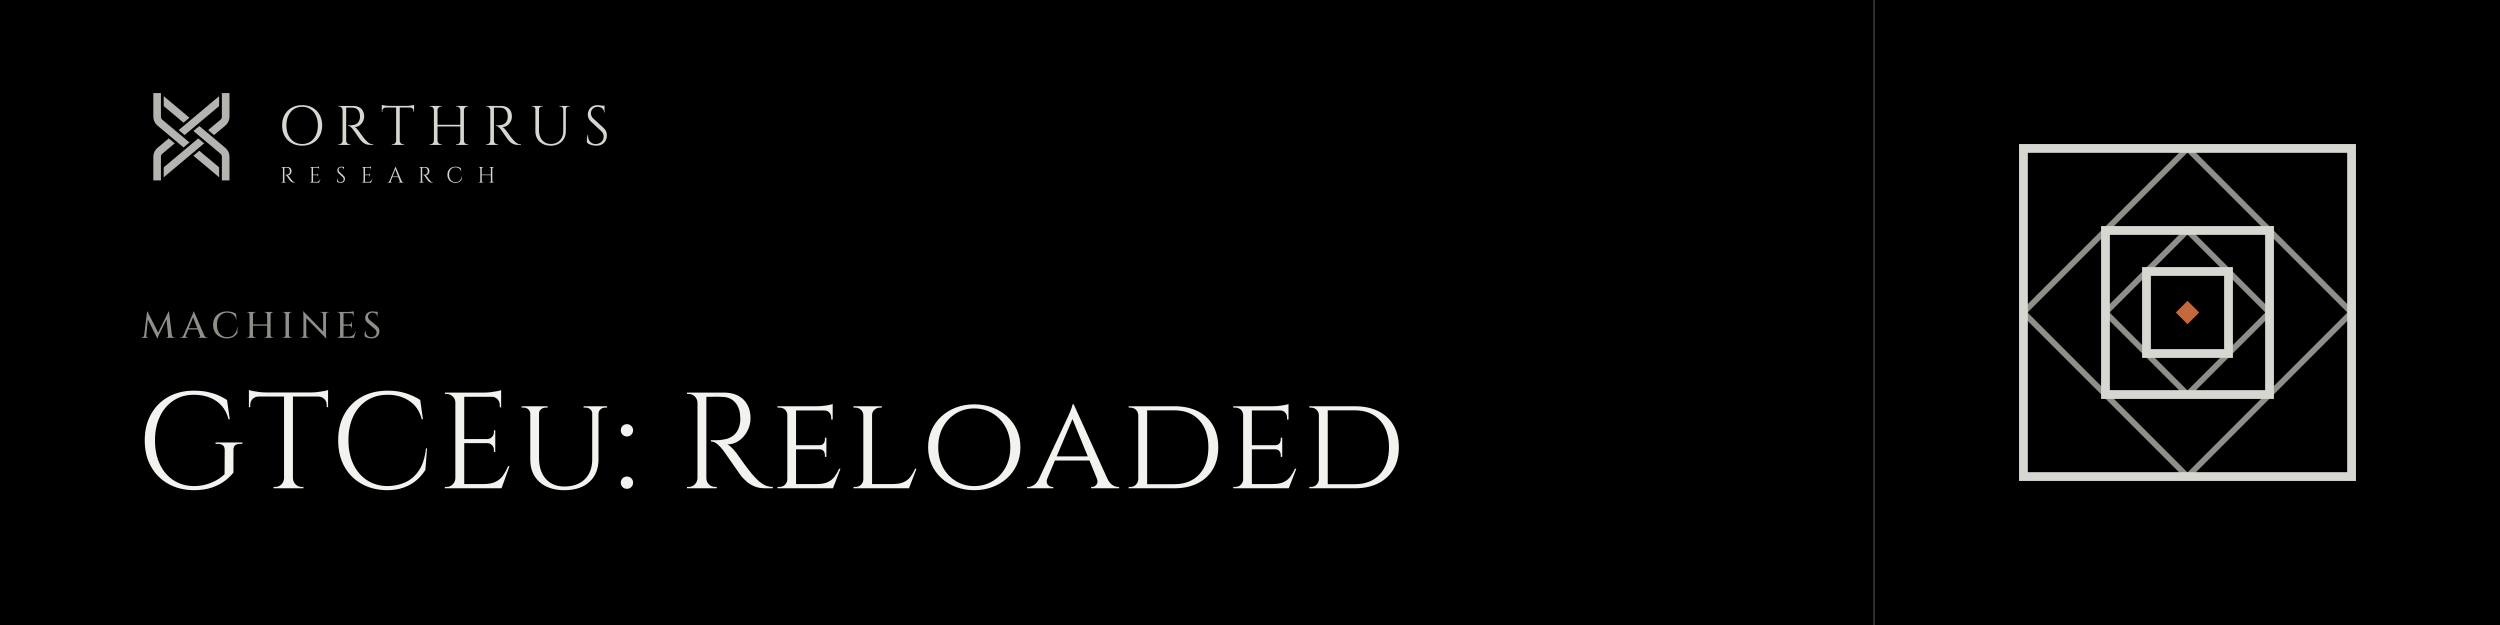
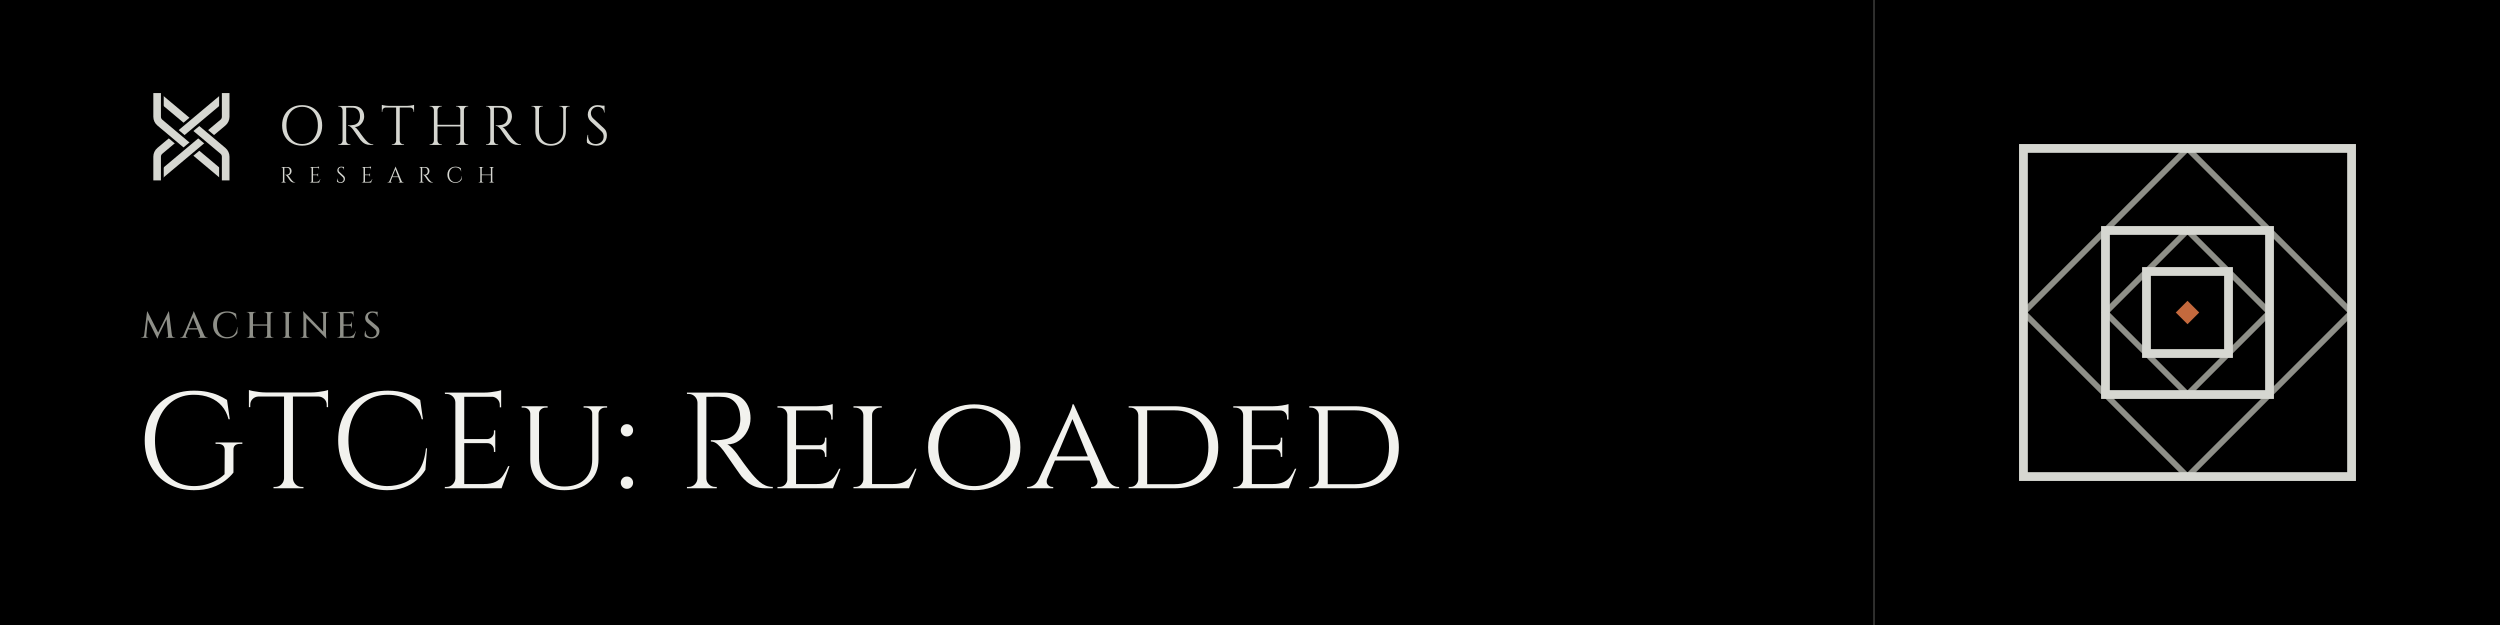
<svg xmlns="http://www.w3.org/2000/svg" width="1280" height="320" viewBox="0 0 1280 320" role="img" aria-label="GTCEu: Reloaded, by Orthrus Research">
  <rect width="1280" height="320" fill="#000" />
  <svg x="72" y="44" width="52" height="52" viewBox="-100 -100 200 200">
    <clipPath id="m0c">
      <rect x="-200" y="-100" width="255" height="200" />
    </clipPath>
    <mask id="m0m" maskUnits="userSpaceOnUse" x="-100" y="-100" width="200" height="200">
-       <rect x="-100" y="-100" width="200" height="200" fill="#D6D7D1" />
+       <rect x="-100" y="-100" width="200" height="200" fill="#fff" />
      <path d="M22.98 5.05L-22.98 43.62" stroke="#000" stroke-width="25" />
    </mask>
    <g clip-path="url(#m0c)">
      <path d="M-67.5 -86L-67.5 -39.3A15 15 0 0 0 -62.14 -27.81L106.39 113.6" fill="none" stroke="#D6D7D1" stroke-width="15" mask="url(#m0m)" />
    </g>
    <clipPath id="m1c">
      <rect x="-55" y="-100" width="255" height="200" />
    </clipPath>
    <mask id="m1m" maskUnits="userSpaceOnUse" x="-100" y="-100" width="200" height="200">
-       <rect x="-100" y="-100" width="200" height="200" fill="#D6D7D1" />
+       <rect x="-100" y="-100" width="200" height="200" fill="#fff" />
      <path d="M22.98 -43.62L-22.98 -5.05" stroke="#000" stroke-width="25" />
    </mask>
    <g clip-path="url(#m1c)">
      <path d="M67.5 86L67.5 39.3A15 15 0 0 0 62.14 27.81L-106.39 -113.6" fill="none" stroke="#D6D7D1" stroke-width="15" mask="url(#m1m)" />
    </g>
    <clipPath id="m2c">
      <rect x="-200" y="-100" width="255" height="200" />
    </clipPath>
    <mask id="m2m" maskUnits="userSpaceOnUse" x="-100" y="-100" width="200" height="200">
-       <rect x="-100" y="-100" width="200" height="200" fill="#D6D7D1" />
+       <rect x="-100" y="-100" width="200" height="200" fill="#fff" />
      <path d="M-51.98 -19.28L-6.02 19.28" stroke="#000" stroke-width="25" />
    </mask>
    <g clip-path="url(#m2c)">
      <path d="M-67.5 86L-67.5 39.3A15 15 0 0 1 -62.14 27.81L106.39 -113.6" fill="none" stroke="#D6D7D1" stroke-width="15" mask="url(#m2m)" />
    </g>
    <clipPath id="m3c">
      <rect x="-55" y="-100" width="255" height="200" />
    </clipPath>
    <mask id="m3m" maskUnits="userSpaceOnUse" x="-100" y="-100" width="200" height="200">
-       <rect x="-100" y="-100" width="200" height="200" fill="#D6D7D1" />
+       <rect x="-100" y="-100" width="200" height="200" fill="#fff" />
      <path d="M6.02 -19.28L51.98 19.28" stroke="#000" stroke-width="25" />
    </mask>
    <g clip-path="url(#m3c)">
      <path d="M67.5 -86L67.5 -39.3A15 15 0 0 1 62.14 -27.81L-106.39 113.6" fill="none" stroke="#D6D7D1" stroke-width="15" mask="url(#m3m)" />
    </g>
  </svg>
  <g transform="translate(142.45 74.19)">
    <g fill="#d6d7d1">
      <path transform="translate(0.00 0.00) scale(0.02852 -0.02852)" d="M429,714Q536,714 617,668.5Q698,623 743.5,541Q789,459 789,350Q789,241 743.5,159Q698,77 617,31.5Q536,-14 429,-14Q323,-14 242,31.5Q161,77 115.5,159Q70,241 70,350Q70,459 115.5,541Q161,623 242,668.5Q323,714 429,714ZM429,16Q514,16 577.5,58Q641,100 676.5,175Q712,250 712,350Q712,450 676.5,525Q641,600 577.5,642Q514,684 429,684Q345,684 281.5,642Q218,600 182.5,525Q147,450 147,350Q147,250 182.5,175Q218,100 281.5,58Q345,16 429,16Z" />
      <path transform="translate(29.03 0.00) scale(0.02852 -0.02852)" d="M189,700L330,700Q375,700 411.5,687Q448,674 473,649.5Q498,625 511.5,590.5Q525,556 525,512Q525,464 502.5,420Q480,376 441.5,348.5Q403,321 355,321Q372,314 392,292.5Q412,271 427,251Q427,251 440.5,231.5Q454,212 474.5,184Q495,156 516,129Q537,102 552,86Q572,64 592,47Q612,30 635.5,20Q659,10 688,10L688,0L633,0Q587,0 553.5,14Q520,28 497,48.5Q474,69 458,88Q455,92 441.5,111Q428,130 409.5,156.5Q391,183 373,209Q355,235 342,253.5Q329,272 327,275Q308,300 285,321Q262,342 235,342L235,352Q235,352 250.5,351.5Q266,351 288,352Q314,353 345,360Q376,367 403,389Q430,411 444,456Q447,467 449,483.5Q451,500 450,516Q449,584 415.5,624.5Q382,665 326,668Q298,670 268.5,669.5Q239,669 219,669Q199,669 199,669Q199,670 196.5,677.5Q194,685 191.5,692.5Q189,700 189,700ZM202,700L202,0L137,0L137,700L202,700ZM140,73L140,0L60,0L60,10Q60,10 66.5,10Q73,10 73,10Q99,10 117.5,28.5Q136,47 137,73L140,73ZM140,627L137,627Q136,653 117.5,671.5Q99,690 73,690Q73,690 66.5,690Q60,690 60,690L60,700L140,700L140,627ZM199,73L202,73Q202,47 221,28.5Q240,10 266,10Q266,10 272,10Q278,10 278,10L278,0L199,0L199,73Z" />
      <path transform="translate(52.47 0.00) scale(0.02852 -0.02852)" d="M342,697L342,0L277,0L277,697L342,697ZM599,701L599,671L20,671L20,701L599,701ZM599,674L599,593L589,594L589,611Q589,636 571.5,653Q554,670 530,671L530,674L599,674ZM599,719L599,690L477,701Q499,701 523.5,704Q548,707 569,711Q590,715 599,719ZM280,73L280,0L200,0L200,10Q200,10 206.5,10Q213,10 213,10Q239,10 257.5,28.5Q276,47 277,73L280,73ZM339,73L342,73Q343,47 361.5,28.5Q380,10 406,10Q406,10 412.5,10Q419,10 419,10L419,0L339,0L339,73ZM89,674L89,671Q64,670 47,653Q30,636 30,611L30,594L20,593L20,674L89,674ZM20,719Q30,715 50.5,711Q71,707 96,704Q121,701 142,701L20,690L20,719Z" />
      <path transform="translate(75.80 0.00) scale(0.02852 -0.02852)" d="M676,700L676,0L611,0L611,700L676,700ZM202,700L202,0L137,0L137,700L202,700ZM620,361L620,331L192,331L192,361L620,361ZM140,73L140,0L60,0L60,10Q60,10 66.5,10Q73,10 73,10Q99,10 117.5,28.5Q136,47 137,73L140,73ZM140,627L137,627Q136,653 117.5,671.5Q99,690 73,690Q73,690 66.5,690Q60,690 60,690L60,700L140,700L140,627ZM199,73L202,73Q203,47 221.5,28.5Q240,10 266,10Q266,10 272,10Q278,10 279,10L279,0L199,0L199,73ZM199,627L199,700L279,700L279,690Q278,690 272,690Q266,690 266,690Q240,690 221.5,671.5Q203,653 202,627L199,627ZM614,73L614,0L534,0L534,10Q535,10 541,10Q547,10 547,10Q573,10 592,28.5Q611,47 611,73L614,73ZM614,627L611,627Q611,653 592,671.5Q573,690 547,690Q547,690 541,690Q535,690 534,690L534,700L614,700L614,627ZM673,73L676,73Q677,47 695.5,28.5Q714,10 740,10Q740,10 746.5,10Q753,10 753,10L753,0L673,0L673,73ZM673,627L673,700L753,700L753,690Q753,690 746.5,690Q740,690 740,690Q714,690 695.5,671.5Q677,653 676,627L673,627Z" />
      <path transform="translate(104.68 0.00) scale(0.02852 -0.02852)" d="M189,700L330,700Q375,700 411.5,687Q448,674 473,649.5Q498,625 511.5,590.5Q525,556 525,512Q525,464 502.5,420Q480,376 441.5,348.5Q403,321 355,321Q372,314 392,292.5Q412,271 427,251Q427,251 440.5,231.5Q454,212 474.5,184Q495,156 516,129Q537,102 552,86Q572,64 592,47Q612,30 635.5,20Q659,10 688,10L688,0L633,0Q587,0 553.5,14Q520,28 497,48.5Q474,69 458,88Q455,92 441.5,111Q428,130 409.5,156.5Q391,183 373,209Q355,235 342,253.5Q329,272 327,275Q308,300 285,321Q262,342 235,342L235,352Q235,352 250.5,351.5Q266,351 288,352Q314,353 345,360Q376,367 403,389Q430,411 444,456Q447,467 449,483.5Q451,500 450,516Q449,584 415.5,624.5Q382,665 326,668Q298,670 268.5,669.5Q239,669 219,669Q199,669 199,669Q199,670 196.5,677.5Q194,685 191.5,692.5Q189,700 189,700ZM202,700L202,0L137,0L137,700L202,700ZM140,73L140,0L60,0L60,10Q60,10 66.5,10Q73,10 73,10Q99,10 117.5,28.5Q136,47 137,73L140,73ZM140,627L137,627Q136,653 117.5,671.5Q99,690 73,690Q73,690 66.5,690Q60,690 60,690L60,700L140,700L140,627ZM199,73L202,73Q202,47 221,28.5Q240,10 266,10Q266,10 272,10Q278,10 278,10L278,0L199,0L199,73Z" />
      <path transform="translate(128.27 0.00) scale(0.02852 -0.02852)" d="M184,700L184,260Q184,188 210.5,133Q237,78 285,47.5Q333,17 396,17Q463,17 513,46Q563,75 591,126.5Q619,178 619,247L619,700L666,700L666,247Q666,169 632.5,110.5Q599,52 538,19Q477,-14 396,-14Q313,-14 250.5,18.5Q188,51 153.5,109.5Q119,168 119,246L119,700L184,700ZM122,700L122,640L119,640Q119,662 103.5,676Q88,690 66,690Q66,690 58,690Q50,690 50,690L50,700L122,700ZM253,700L253,690Q253,690 245,690Q237,690 237,690Q215,690 199.5,676Q184,662 184,640L182,640L182,700L253,700ZM622,700L622,640L619,640Q619,662 603.5,676Q588,690 566,690Q566,690 558,690Q550,690 550,690L550,700L622,700ZM735,700L735,690Q735,690 727,690Q719,690 719,690Q697,690 681.5,676Q666,662 666,640L664,640L664,700L735,700Z" />
      <path transform="translate(156.35 0.00) scale(0.02852 -0.02852)" d="M251,714Q267,714 285.5,712Q304,710 321.5,706.5Q339,703 353.5,699.5Q368,696 376,692L376,581L367,581Q367,629 334,656.5Q301,684 254,684Q199,684 165,649.5Q131,615 131,569Q131,550 139.5,524.5Q148,499 171,477L368,295Q398,267 408,235Q418,203 418,173Q418,90 367.5,38Q317,-14 231,-14Q207,-14 174.5,-9Q142,-4 111.5,8.5Q81,21 61,41Q58,57 58,81Q58,105 62,131.5Q66,158 73,180L82,180Q77,129 95,91Q113,53 147.5,33.5Q182,14 226,16Q281,19 320.5,54.5Q360,90 360,150Q360,179 350,202.5Q340,226 321,243L129,421Q99,449 87,482.5Q75,516 75,545Q75,587 95,626Q115,665 154.5,689.5Q194,714 251,714ZM376,704L376,683L300,683L300,704L376,704Z" />
    </g>
  </g>
  <g transform="translate(143.29 93.48)">
    <g fill="#d6d7d1">
      <path transform="translate(0.00 0.00) scale(0.01141 -0.01141)" d="M189,700L330,700Q375,700 411.5,687Q448,674 473,649.5Q498,625 511.5,590.5Q525,556 525,512Q525,464 502.5,420Q480,376 441.5,348.5Q403,321 355,321Q372,314 392,292.5Q412,271 427,251Q427,251 440.5,231.5Q454,212 474.5,184Q495,156 516,129Q537,102 552,86Q572,64 592,47Q612,30 635.5,20Q659,10 688,10L688,0L633,0Q587,0 553.5,14Q520,28 497,48.5Q474,69 458,88Q455,92 441.5,111Q428,130 409.5,156.5Q391,183 373,209Q355,235 342,253.5Q329,272 327,275Q308,300 285,321Q262,342 235,342L235,352Q235,352 250.5,351.5Q266,351 288,352Q314,353 345,360Q376,367 403,389Q430,411 444,456Q447,467 449,483.5Q451,500 450,516Q449,584 415.5,624.5Q382,665 326,668Q298,670 268.5,669.5Q239,669 219,669Q199,669 199,669Q199,670 196.5,677.5Q194,685 191.5,692.5Q189,700 189,700ZM202,700L202,0L137,0L137,700L202,700ZM140,73L140,0L60,0L60,10Q60,10 66.5,10Q73,10 73,10Q99,10 117.5,28.5Q136,47 137,73L140,73ZM140,627L137,627Q136,653 117.5,671.5Q99,690 73,690Q73,690 66.5,690Q60,690 60,690L60,700L140,700L140,627ZM199,73L202,73Q202,47 221,28.5Q240,10 266,10Q266,10 272,10Q278,10 278,10L278,0L199,0L199,73Z" />
      <path transform="translate(14.68 0.00) scale(0.01141 -0.01141)" d="M202,700L202,0L137,0L137,700L202,700ZM472,31L472,0L199,0L199,31L472,31ZM429,360L429,330L199,330L199,360L429,360ZM472,700L472,669L199,669L199,700L472,700ZM533,162L475,0L309,0L345,31Q398,31 431.5,47.5Q465,64 486,94Q507,124 523,162L533,162ZM429,332L429,266L419,266L419,281Q419,301 405,315.5Q391,330 371,330L371,332L429,332ZM429,424L429,358L371,358L371,360Q391,361 405,375.5Q419,390 419,410L419,424L429,424ZM472,672L472,592L462,592L462,610Q462,634 445,651.5Q428,669 403,670L403,672L472,672ZM472,718L472,689L350,700Q372,700 396.5,703Q421,706 442,710Q463,714 472,718ZM140,73L140,0L60,0L60,10Q60,10 66.5,10Q73,10 73,10Q99,10 117.5,28.5Q136,47 137,73L140,73ZM140,627L137,627Q137,653 118,671.5Q99,690 73,690Q73,690 67,690Q61,690 61,690L60,700L140,700L140,627Z" />
      <path transform="translate(28.56 0.00) scale(0.01141 -0.01141)" d="M251,714Q267,714 285.5,712Q304,710 321.5,706.5Q339,703 353.5,699.5Q368,696 376,692L376,581L367,581Q367,629 334,656.5Q301,684 254,684Q199,684 165,649.5Q131,615 131,569Q131,550 139.5,524.5Q148,499 171,477L368,295Q398,267 408,235Q418,203 418,173Q418,90 367.5,38Q317,-14 231,-14Q207,-14 174.5,-9Q142,-4 111.5,8.5Q81,21 61,41Q58,57 58,81Q58,105 62,131.5Q66,158 73,180L82,180Q77,129 95,91Q113,53 147.5,33.5Q182,14 226,16Q281,19 320.5,54.5Q360,90 360,150Q360,179 350,202.5Q340,226 321,243L129,421Q99,449 87,482.5Q75,516 75,545Q75,587 95,626Q115,665 154.5,689.5Q194,714 251,714ZM376,704L376,683L300,683L300,704L376,704Z" />
      <path transform="translate(41.28 0.00) scale(0.01141 -0.01141)" d="M202,700L202,0L137,0L137,700L202,700ZM472,31L472,0L199,0L199,31L472,31ZM429,360L429,330L199,330L199,360L429,360ZM472,700L472,669L199,669L199,700L472,700ZM533,162L475,0L309,0L345,31Q398,31 431.5,47.5Q465,64 486,94Q507,124 523,162L533,162ZM429,332L429,266L419,266L419,281Q419,301 405,315.5Q391,330 371,330L371,332L429,332ZM429,424L429,358L371,358L371,360Q391,361 405,375.5Q419,390 419,410L419,424L429,424ZM472,672L472,592L462,592L462,610Q462,634 445,651.5Q428,669 403,670L403,672L472,672ZM472,718L472,689L350,700Q372,700 396.5,703Q421,706 442,710Q463,714 472,718ZM140,73L140,0L60,0L60,10Q60,10 66.5,10Q73,10 73,10Q99,10 117.5,28.5Q136,47 137,73L140,73ZM140,627L137,627Q137,653 118,671.5Q99,690 73,690Q73,690 67,690Q61,690 61,690L60,700L140,700L140,627Z" />
      <path transform="translate(55.16 0.00) scale(0.01141 -0.01141)" d="M359,714L655,6L570,6L339,619L359,714ZM144,73Q137,53 142,39Q147,25 158.5,17.5Q170,10 182,10L191,10L191,0L-10,0L-10,10Q-10,10 -5.5,10Q-1,10 -1,10Q22,10 46.5,24.5Q71,39 87,73L144,73ZM359,714L368,644L117,3L57,3L313,611Q313,611 318.5,623.5Q324,636 331.5,654Q339,672 344.5,689Q350,706 350,714L359,714ZM500,273L500,243L187,243L187,273L500,273ZM545,73L627,73Q642,39 667,24.5Q692,10 715,10Q715,10 719,10Q723,10 723,10L723,0L498,0L498,10L507,10Q526,10 541,26.5Q556,43 545,73Z" />
      <path transform="translate(70.58 0.00) scale(0.01141 -0.01141)" d="M189,700L330,700Q375,700 411.5,687Q448,674 473,649.5Q498,625 511.5,590.5Q525,556 525,512Q525,464 502.5,420Q480,376 441.5,348.5Q403,321 355,321Q372,314 392,292.5Q412,271 427,251Q427,251 440.5,231.5Q454,212 474.5,184Q495,156 516,129Q537,102 552,86Q572,64 592,47Q612,30 635.5,20Q659,10 688,10L688,0L633,0Q587,0 553.5,14Q520,28 497,48.5Q474,69 458,88Q455,92 441.5,111Q428,130 409.5,156.5Q391,183 373,209Q355,235 342,253.5Q329,272 327,275Q308,300 285,321Q262,342 235,342L235,352Q235,352 250.5,351.5Q266,351 288,352Q314,353 345,360Q376,367 403,389Q430,411 444,456Q447,467 449,483.5Q451,500 450,516Q449,584 415.5,624.5Q382,665 326,668Q298,670 268.5,669.5Q239,669 219,669Q199,669 199,669Q199,670 196.5,677.5Q194,685 191.5,692.5Q189,700 189,700ZM202,700L202,0L137,0L137,700L202,700ZM140,73L140,0L60,0L60,10Q60,10 66.5,10Q73,10 73,10Q99,10 117.5,28.5Q136,47 137,73L140,73ZM140,627L137,627Q136,653 117.5,671.5Q99,690 73,690Q73,690 66.5,690Q60,690 60,690L60,700L140,700L140,627ZM199,73L202,73Q202,47 221,28.5Q240,10 266,10Q266,10 272,10Q278,10 278,10L278,0L199,0L199,73Z" />
      <path transform="translate(85.09 0.00) scale(0.01141 -0.01141)" d="M710,292L698,135Q672,92 632.5,58.5Q593,25 539.5,5.5Q486,-14 417,-14Q313,-13 232,32Q151,77 105.5,158.5Q60,240 60,351Q60,460 105,541.5Q150,623 231.5,668.5Q313,714 423,714Q497,714 556.5,694.5Q616,675 660,646L680,505L671,505Q649,593 581,638.5Q513,684 423,684Q335,684 270.5,642.5Q206,601 170.5,526.5Q135,452 135,352Q135,252 170.5,177Q206,102 269.5,60Q333,18 417,16Q488,16 548.5,42.5Q609,69 650,129.5Q691,190 702,292L710,292Z" />
      <path transform="translate(101.06 0.00) scale(0.01141 -0.01141)" d="M676,700L676,0L611,0L611,700L676,700ZM202,700L202,0L137,0L137,700L202,700ZM620,361L620,331L192,331L192,361L620,361ZM140,73L140,0L60,0L60,10Q60,10 66.5,10Q73,10 73,10Q99,10 117.5,28.5Q136,47 137,73L140,73ZM140,627L137,627Q136,653 117.5,671.5Q99,690 73,690Q73,690 66.5,690Q60,690 60,690L60,700L140,700L140,627ZM199,73L202,73Q203,47 221.5,28.5Q240,10 266,10Q266,10 272,10Q278,10 279,10L279,0L199,0L199,73ZM199,627L199,700L279,700L279,690Q278,690 272,690Q266,690 266,690Q240,690 221.5,671.5Q203,653 202,627L199,627ZM614,73L614,0L534,0L534,10Q535,10 541,10Q547,10 547,10Q573,10 592,28.5Q611,47 611,73L614,73ZM614,627L611,627Q611,653 592,671.5Q573,690 547,690Q547,690 541,690Q535,690 534,690L534,700L614,700L614,627ZM673,73L676,73Q677,47 695.5,28.5Q714,10 740,10Q740,10 746.5,10Q753,10 753,10L753,0L673,0L673,73ZM673,627L673,700L753,700L753,690Q753,690 746.5,690Q740,690 740,690Q714,690 695.5,671.5Q677,653 676,627L673,627Z" />
    </g>
  </g>
  <g transform="translate(72.00 173.00)">
    <g fill="#8e8f88">
      <path transform="translate(0.00 0.00) scale(0.019 -0.019)" d="M754,714L762,633L496,89Q496,89 487.5,71.5Q479,54 470.5,30Q462,6 460,-16L450,-16L428,55L754,714ZM118,73L118,0L7,0L7,10Q8,10 15.5,10Q23,10 23,10Q50,10 71,26.5Q92,43 96,73L118,73ZM152,57Q152,56 152,55Q152,54 152,52Q152,36 163.5,22.5Q175,9 191,9L206,9L206,0L145,0L145,57L152,57ZM174,714L183,714L208,641L147,0L87,0L174,714ZM183,714L484,120L450,-16L162,560L183,714ZM763,714L852,0L746,0L693,557L754,714L763,714ZM822,73L843,73Q848,43 869,26.5Q890,10 916,10Q916,10 924,10Q932,10 932,10L932,0L822,0L822,73ZM741,57L748,57L748,0L687,0L687,9L702,9Q719,9 730,22.5Q741,36 741,52Q741,54 741,55Q741,56 741,57Z" />
      <path transform="translate(20.48 0.00) scale(0.019 -0.019)" d="M357,716L664,6L547,6L324,588L357,716ZM142,73Q135,53 140,39Q145,25 156.5,17.5Q168,10 180,10L189,10L189,0L-16,0L-16,10Q-16,10 -11.5,10Q-7,10 -7,10Q16,10 40.5,24.5Q65,39 81,73L142,73ZM357,716L365,629L115,3L50,3L307,604Q308,606 314.5,619.5Q321,633 328.5,652Q336,671 342,689Q348,707 348,716L357,716ZM486,261L486,227L180,227L180,261L486,261ZM521,73L634,73Q650,39 674.5,24.5Q699,10 722,10Q722,10 726,10Q730,10 730,10L730,0L474,0L474,10L483,10Q503,10 518,26.5Q533,43 521,73Z" />
      <path transform="translate(36.06 0.00) scale(0.019 -0.019)" d="M714,292L709,130Q684,89 645.5,56.5Q607,24 553,5Q499,-14 428,-14Q318,-13 233.5,31.5Q149,76 102,157.5Q55,239 55,351Q55,461 101.5,542.5Q148,624 232.5,669Q317,714 433,714Q509,714 570,695.5Q631,677 674,650L688,499L679,499Q655,591 589.5,635.5Q524,680 437,680Q351,680 289,639.5Q227,599 193,525.5Q159,452 159,352Q159,253 192.5,179Q226,105 286.5,63.5Q347,22 428,20Q501,20 559,46Q617,72 655,131.5Q693,191 706,292L714,292Z" />
      <path transform="translate(53.28 0.00) scale(0.019 -0.019)" d="M698,700L698,0L605,0L605,700L698,700ZM224,700L224,0L131,0L131,700L224,700ZM614,364L614,330L214,330L214,364L614,364ZM134,73L134,0L54,0L54,10Q54,10 60.5,10Q67,10 67,10Q93,10 111.5,28.5Q130,47 131,73L134,73ZM134,627L131,627Q130,653 111.5,671.5Q93,690 67,690Q67,690 60.5,690Q54,690 54,690L54,700L134,700L134,627ZM221,73L224,73Q225,47 243.5,28.5Q262,10 288,10Q288,10 294,10Q300,10 301,10L301,0L221,0L221,73ZM221,627L221,700L301,700L301,690Q300,690 294,690Q288,690 288,690Q262,690 243.5,671.5Q225,653 224,627L221,627ZM608,73L608,0L528,0L528,10Q529,10 535,10Q541,10 541,10Q567,10 586,28.5Q605,47 605,73L608,73ZM608,627L605,627Q605,653 586,671.5Q567,690 541,690Q541,690 535,690Q529,690 528,690L528,700L608,700L608,627ZM695,73L698,73Q699,47 717.5,28.5Q736,10 762,10Q762,10 768.5,10Q775,10 775,10L775,0L695,0L695,73ZM695,627L695,700L775,700L775,690Q775,690 768.5,690Q762,690 762,690Q736,690 717.5,671.5Q699,653 698,627L695,627Z" />
      <path transform="translate(71.69 0.00) scale(0.019 -0.019)" d="M224,700L224,0L131,0L131,700L224,700ZM134,73L134,0L54,0L54,10Q54,10 60.5,10Q67,10 67,10Q93,10 111.5,28.5Q130,47 131,73L134,73ZM134,627L131,627Q130,653 111.5,671.5Q93,690 67,690Q67,690 60.5,690Q54,690 54,690L54,700L134,700L134,627ZM221,73L224,73Q225,47 243.5,28.5Q262,10 288,10Q288,10 294,10Q300,10 301,10L301,0L221,0L221,73ZM221,627L221,700L301,700L301,690Q300,690 294,690Q288,690 288,690Q262,690 243.5,671.5Q225,653 224,627L221,627Z" />
      <path transform="translate(81.07 0.00) scale(0.019 -0.019)" d="M120,715L720,99L730,-14L130,601L120,715ZM123,71L123,0L40,0L40,10Q40,10 49,10Q58,10 59,10Q84,10 102,28Q120,46 120,71L123,71ZM198,71Q198,46 216,28Q234,10 259,10Q260,10 269,10Q278,10 278,10L278,0L195,0L195,71L198,71ZM120,715L197,627L198,0L120,0L120,590Q120,643 115,679Q110,715 110,715L120,715ZM729,700L729,114Q729,80 731.5,50.5Q734,21 736.5,3.5Q739,-14 739,-14L730,-14L652,75L652,700L729,700ZM809,700L809,690Q809,690 800,690Q791,690 791,690Q766,690 748,672.5Q730,655 729,629L726,629L726,700L809,700ZM571,700L654,700L654,629L652,629Q651,655 633.5,672.5Q616,690 590,690Q590,690 581,690Q572,690 571,690L571,700Z" />
      <path transform="translate(99.64 0.00) scale(0.019 -0.019)" d="M224,700L224,0L131,0L131,700L224,700ZM492,35L500,0L221,0L221,35L492,35ZM451,362L451,328L221,328L221,362L451,362ZM496,700L496,665L221,665L221,700L496,700ZM557,176L503,0L327,0L363,35Q415,35 450,52.5Q485,70 508,102Q531,134 547,176L557,176ZM451,330L451,254L441,254L441,267Q441,292 424,310Q407,328 381,328L381,330L451,330ZM451,436L451,360L381,360L381,362Q407,363 424,381Q441,399 441,424L441,436L451,436ZM496,668L496,576L486,576L486,592Q486,623 465.5,644Q445,665 413,666L413,668L496,668ZM496,718L496,689L374,700Q396,700 420.5,703Q445,706 466,710Q487,714 496,718ZM134,73L134,0L54,0L54,10Q54,10 60.5,10Q67,10 67,10Q93,10 111.5,28.5Q130,47 131,73L134,73ZM134,627L131,627Q131,653 112,671.5Q93,690 67,690Q67,690 61,690Q55,690 55,690L54,700L134,700L134,627Z" />
      <path transform="translate(113.60 0.00) scale(0.019 -0.019)" d="M260,714Q277,714 299,712Q321,710 343.5,706.5Q366,703 383.5,699.5Q401,696 409,692L405,573L396,573Q396,622 361,651Q326,680 273,680Q217,680 182.5,647.5Q148,615 148,571Q147,549 159.5,524.5Q172,500 198,479L393,316Q428,289 442.5,253.5Q457,218 456,180Q454,92 397,39Q340,-14 243,-14Q212,-14 176.5,-8Q141,-2 110,10.5Q79,23 60,43Q55,61 55.5,87.5Q56,114 61.5,142Q67,170 76,192L85,192Q80,141 99.5,101Q119,61 156.5,39.5Q194,18 243,20Q302,22 340.5,56.5Q379,91 379,147Q379,176 366,200Q353,224 326,243L140,401Q102,429 86,467Q70,505 72,543Q74,588 96,627.5Q118,667 159.5,690.5Q201,714 260,714ZM409,704L409,683L319,683L319,704L409,704Z" />
    </g>
  </g>
  <g transform="translate(69.90 250.00)">
    <g fill="#f2f2ee">
      <path transform="translate(0.00 0.00) scale(0.07 -0.07)" d="M709,280L709,115Q686,85 647,55Q608,25 551.5,5.5Q495,-14 419,-14Q313,-13 232,32.5Q151,78 105.5,159.5Q60,241 60,350Q60,459 105.5,541Q151,623 232,668.5Q313,714 419,714Q474,714 518,705Q562,696 597.5,680.5Q633,665 662,646L682,505L673,505Q658,563 623.5,602.5Q589,642 537,663Q485,684 419,684Q335,684 271,642Q207,600 171,525Q135,450 135,350Q135,250 171,175Q207,100 271,58.5Q335,17 419,16Q463,16 503.5,26.5Q544,37 580,56.5Q616,76 644,103L645,280Q645,325 594,325L578,325L578,335L774,335L774,325L759,325Q707,325 709,280Z" />
      <path transform="translate(56.14 0.00) scale(0.07 -0.07)" d="M342,697L342,0L277,0L277,697L342,697ZM599,701L599,671L20,671L20,701L599,701ZM599,674L599,593L589,594L589,611Q589,636 571.5,653Q554,670 530,671L530,674L599,674ZM599,719L599,690L477,701Q499,701 523.5,704Q548,707 569,711Q590,715 599,719ZM280,73L280,0L200,0L200,10Q200,10 206.5,10Q213,10 213,10Q239,10 257.5,28.5Q276,47 277,73L280,73ZM339,73L342,73Q343,47 361.5,28.5Q380,10 406,10Q406,10 412.5,10Q419,10 419,10L419,0L339,0L339,73ZM89,674L89,671Q64,670 47,653Q30,636 30,611L30,594L20,593L20,674L89,674ZM20,719Q30,715 50.5,711Q71,707 96,704Q121,701 142,701L20,690L20,719Z" />
      <path transform="translate(99.05 0.00) scale(0.07 -0.07)" d="M710,292L698,135Q672,92 632.5,58.5Q593,25 539.5,5.5Q486,-14 417,-14Q313,-13 232,32Q151,77 105.5,158.5Q60,240 60,351Q60,460 105,541.5Q150,623 231.5,668.5Q313,714 423,714Q497,714 556.5,694.5Q616,675 660,646L680,505L671,505Q649,593 581,638.5Q513,684 423,684Q335,684 270.5,642.5Q206,601 170.5,526.5Q135,452 135,352Q135,252 170.5,177Q206,102 269.5,60Q333,18 417,16Q488,16 548.5,42.5Q609,69 650,129.5Q691,190 702,292L710,292Z" />
      <path transform="translate(153.65 0.00) scale(0.07 -0.07)" d="M202,700L202,0L137,0L137,700L202,700ZM472,31L472,0L199,0L199,31L472,31ZM429,360L429,330L199,330L199,360L429,360ZM472,700L472,669L199,669L199,700L472,700ZM533,162L475,0L309,0L345,31Q398,31 431.5,47.5Q465,64 486,94Q507,124 523,162L533,162ZM429,332L429,266L419,266L419,281Q419,301 405,315.5Q391,330 371,330L371,332L429,332ZM429,424L429,358L371,358L371,360Q391,361 405,375.5Q419,390 419,410L419,424L429,424ZM472,672L472,592L462,592L462,610Q462,634 445,651.5Q428,669 403,670L403,672L472,672ZM472,718L472,689L350,700Q372,700 396.5,703Q421,706 442,710Q463,714 472,718ZM140,73L140,0L60,0L60,10Q60,10 66.5,10Q73,10 73,10Q99,10 117.5,28.5Q136,47 137,73L140,73ZM140,627L137,627Q137,653 118,671.5Q99,690 73,690Q73,690 67,690Q61,690 61,690L60,700L140,700L140,627Z" />
      <path transform="translate(194.39 0.00) scale(0.07 -0.07)" d="M167,600L167,222Q167,125 216.5,69Q266,13 352,13Q447,13 501.5,66Q556,119 556,211L556,600L602,600L602,211Q602,107 535.5,46.5Q469,-14 353,-14Q238,-14 170.5,46Q103,106 103,210L103,600L167,600ZM105,600L105,547L103,547Q102,565 88.5,577.5Q75,590 55,590Q55,590 47.5,590Q40,590 40,590L40,600L105,600ZM230,600L230,590Q230,590 222.5,590Q215,590 215,590Q196,590 181.5,577.5Q167,565 167,547L165,547L165,600L230,600ZM558,600L558,547L556,547Q556,565 542,577.5Q528,590 508,590Q508,590 500.5,590Q493,590 493,590L493,600L558,600ZM665,600L665,590Q665,590 657.5,590Q650,590 650,590Q631,590 617,577.5Q603,565 602,547L600,547L600,600L665,600Z" />
      <path transform="translate(244.79 0.00) scale(0.07 -0.07)" d="M90,379Q71,379 58,392Q45,405 45,424Q45,443 58,456Q71,469 90,469Q109,469 122,456Q135,443 135,424Q135,405 122,392Q109,379 90,379ZM90,-4Q71,-4 58,9Q45,22 45,41Q45,60 58,73Q71,86 90,86Q109,86 122,73Q135,60 135,41Q135,22 122,9Q109,-4 90,-4Z" />
      <path transform="translate(277.62 0.00) scale(0.07 -0.07)" d="M189,700L330,700Q375,700 411.5,687Q448,674 473,649.5Q498,625 511.5,590.5Q525,556 525,512Q525,464 502.5,420Q480,376 441.5,348.5Q403,321 355,321Q372,314 392,292.5Q412,271 427,251Q427,251 440.5,231.5Q454,212 474.5,184Q495,156 516,129Q537,102 552,86Q572,64 592,47Q612,30 635.5,20Q659,10 688,10L688,0L633,0Q587,0 553.5,14Q520,28 497,48.5Q474,69 458,88Q455,92 441.5,111Q428,130 409.5,156.5Q391,183 373,209Q355,235 342,253.5Q329,272 327,275Q308,300 285,321Q262,342 235,342L235,352Q235,352 250.5,351.5Q266,351 288,352Q314,353 345,360Q376,367 403,389Q430,411 444,456Q447,467 449,483.5Q451,500 450,516Q449,584 415.5,624.5Q382,665 326,668Q298,670 268.5,669.5Q239,669 219,669Q199,669 199,669Q199,670 196.5,677.5Q194,685 191.5,692.5Q189,700 189,700ZM202,700L202,0L137,0L137,700L202,700ZM140,73L140,0L60,0L60,10Q60,10 66.5,10Q73,10 73,10Q99,10 117.5,28.5Q136,47 137,73L140,73ZM140,627L137,627Q136,653 117.5,671.5Q99,690 73,690Q73,690 66.5,690Q60,690 60,690L60,700L140,700L140,627ZM199,73L202,73Q202,47 221,28.5Q240,10 266,10Q266,10 272,10Q278,10 278,10L278,0L199,0L199,73Z" />
      <path transform="translate(324.31 0.00) scale(0.07 -0.07)" d="M191,600L191,0L127,0L127,600L191,600ZM460,31L458,0L189,0L189,31L460,31ZM413,315L413,285L189,285L189,315L413,315ZM459,600L459,569L189,569L189,600L459,600ZM516,143L461,0L309,0L343,31Q393,31 423.5,45.5Q454,60 473,85.5Q492,111 506,143L516,143ZM413,287L413,230L402,230L402,243Q402,260 392,272.5Q382,285 361,285L361,287L413,287ZM413,370L413,313L361,313L361,315Q382,315 392,327.5Q402,340 402,357L402,370L413,370ZM459,572L459,503L448,503L448,518Q448,539 434.5,554Q421,569 398,569L398,572L459,572ZM459,616L459,590L345,600Q376,600 411,605.5Q446,611 459,616ZM129,64L142,0L55,0L55,10Q55,10 62,10Q69,10 69,10Q94,10 110,26Q126,42 127,64L129,64ZM129,537L127,537Q126,560 110,575Q94,590 69,590Q69,590 62,590Q55,590 55,590L55,600L142,600L129,537Z" />
      <path transform="translate(363.23 0.00) scale(0.07 -0.07)" d="M191,600L191,0L127,0L127,600L191,600ZM460,31L458,0L189,0L189,31L460,31ZM516,143L461,0L309,0L343,31Q393,31 423.5,45.5Q454,60 473,85.5Q492,111 506,143L516,143ZM129,64L142,0L55,0L55,10Q55,10 62,10Q69,10 69,10Q94,10 110,26Q126,42 127,64L129,64ZM188,536L188,600L262,600L262,590Q262,590 256,590Q250,590 250,590Q226,590 208.5,574.5Q191,559 191,536L188,536ZM129,536L127,536Q126,559 109,574.5Q92,590 67,590Q67,590 61,590Q55,590 55,590L55,600L129,600L129,536Z" />
      <path transform="translate(401.80 0.00) scale(0.07 -0.07)" d="M387,614Q457,614 518.5,591.5Q580,569 626.5,527Q673,485 699,427.5Q725,370 725,300Q725,230 699,172.5Q673,115 626.5,73Q580,31 518.5,8.5Q457,-14 387,-14Q317,-14 256,8.5Q195,31 148.5,73Q102,115 76,172.5Q50,230 50,300Q50,370 76,427.5Q102,485 148.5,527Q195,569 256,591.5Q317,614 387,614ZM387,16Q461,16 521,52Q581,88 616,152Q651,216 651,300Q651,385 616,448.5Q581,512 521,548Q461,584 387,584Q314,584 254,548Q194,512 159,448.5Q124,385 124,300Q124,216 159,152Q194,88 254,52Q314,16 387,16Z" />
      <path transform="translate(456.33 0.00) scale(0.07 -0.07)" d="M336,614L611,6L532,6L319,525L336,614ZM143,73Q132,43 146,26.5Q160,10 178,10L186,10L186,0L-5,0L-5,10Q-5,10 -1,10Q3,10 3,10Q24,10 46,24.5Q68,39 84,73L143,73ZM336,614L343,545L114,3L51,3L288,511Q288,511 293.5,523Q299,535 306.5,552.5Q314,570 320,587Q326,604 327,614L336,614ZM454,233L454,203L189,203L189,233L454,233ZM505,73L581,73Q596,39 618,24.5Q640,10 660,10Q660,10 664,10Q668,10 668,10L668,0L463,0L463,10L471,10Q488,10 502,26.5Q516,43 505,73Z" />
      <path transform="translate(504.14 0.00) scale(0.07 -0.07)" d="M389,600Q488,600 560,564Q632,528 671,460.5Q710,393 710,300Q710,207 671,140Q632,73 560,36.5Q488,0 389,0L176,0L174,30Q244,30 291.5,30Q339,30 364,30Q389,30 389,30Q505,30 571.5,102.5Q638,175 638,300Q638,425 571.5,497.5Q505,570 389,570Q389,570 363,570Q337,570 287,570Q237,570 164,570L164,600L389,600ZM190,600L190,0L125,0L125,600L190,600ZM127,65L127,0L55,0L55,10Q55,10 61.5,10Q68,10 68,10Q92,10 108,26.5Q124,43 125,65L127,65ZM127,535L125,535Q124,559 107.5,574.5Q91,590 67,590Q67,590 61,590Q55,590 55,590L55,600L127,600L127,535Z" />
      <path transform="translate(557.69 0.00) scale(0.07 -0.07)" d="M191,600L191,0L127,0L127,600L191,600ZM460,31L458,0L189,0L189,31L460,31ZM413,315L413,285L189,285L189,315L413,315ZM459,600L459,569L189,569L189,600L459,600ZM516,143L461,0L309,0L343,31Q393,31 423.5,45.5Q454,60 473,85.5Q492,111 506,143L516,143ZM413,287L413,230L402,230L402,243Q402,260 392,272.5Q382,285 361,285L361,287L413,287ZM413,370L413,313L361,313L361,315Q382,315 392,327.5Q402,340 402,357L402,370L413,370ZM459,572L459,503L448,503L448,518Q448,539 434.5,554Q421,569 398,569L398,572L459,572ZM459,616L459,590L345,600Q376,600 411,605.5Q446,611 459,616ZM129,64L142,0L55,0L55,10Q55,10 62,10Q69,10 69,10Q94,10 110,26Q126,42 127,64L129,64ZM129,537L127,537Q126,560 110,575Q94,590 69,590Q69,590 62,590Q55,590 55,590L55,600L142,600L129,537Z" />
      <path transform="translate(596.61 0.00) scale(0.07 -0.07)" d="M389,600Q488,600 560,564Q632,528 671,460.5Q710,393 710,300Q710,207 671,140Q632,73 560,36.5Q488,0 389,0L176,0L174,30Q244,30 291.5,30Q339,30 364,30Q389,30 389,30Q505,30 571.5,102.5Q638,175 638,300Q638,425 571.5,497.5Q505,570 389,570Q389,570 363,570Q337,570 287,570Q237,570 164,570L164,600L389,600ZM190,600L190,0L125,0L125,600L190,600ZM127,65L127,0L55,0L55,10Q55,10 61.5,10Q68,10 68,10Q92,10 108,26.5Q124,43 125,65L127,65ZM127,535L125,535Q124,559 107.5,574.5Q91,590 67,590Q67,590 61,590Q55,590 55,590L55,600L127,600L127,535Z" />
    </g>
  </g>
  <rect x="959" y="0" width="1" height="320" fill="rgba(214,215,209,0.22)" />
  <path d="M1120 76L1204 160L1120 244L1036 160Z" fill="none" stroke="#8e8f88" stroke-width="3" stroke-linecap="square" stroke-linejoin="miter" stroke-miterlimit="4" />
  <path d="M1120 118L1162 160L1120 202L1078 160Z" fill="none" stroke="#8e8f88" stroke-width="3" stroke-linecap="square" stroke-linejoin="miter" stroke-miterlimit="4" />
  <path d="M1036 76L1204 76L1204 244L1036 244Z" fill="none" stroke="#d6d7d1" stroke-width="4.5" stroke-linecap="square" stroke-linejoin="miter" stroke-miterlimit="4" />
  <path d="M1078 118L1162 118L1162 202L1078 202Z" fill="none" stroke="#d6d7d1" stroke-width="4.5" stroke-linecap="square" stroke-linejoin="miter" stroke-miterlimit="4" />
  <path d="M1099 139L1141 139L1141 181L1099 181Z" fill="none" stroke="#d6d7d1" stroke-width="4.5" stroke-linecap="square" stroke-linejoin="miter" stroke-miterlimit="4" />
  <path d="M1120 154L1126 160L1120 166L1114 160Z" fill="#c4693d" />
</svg>
